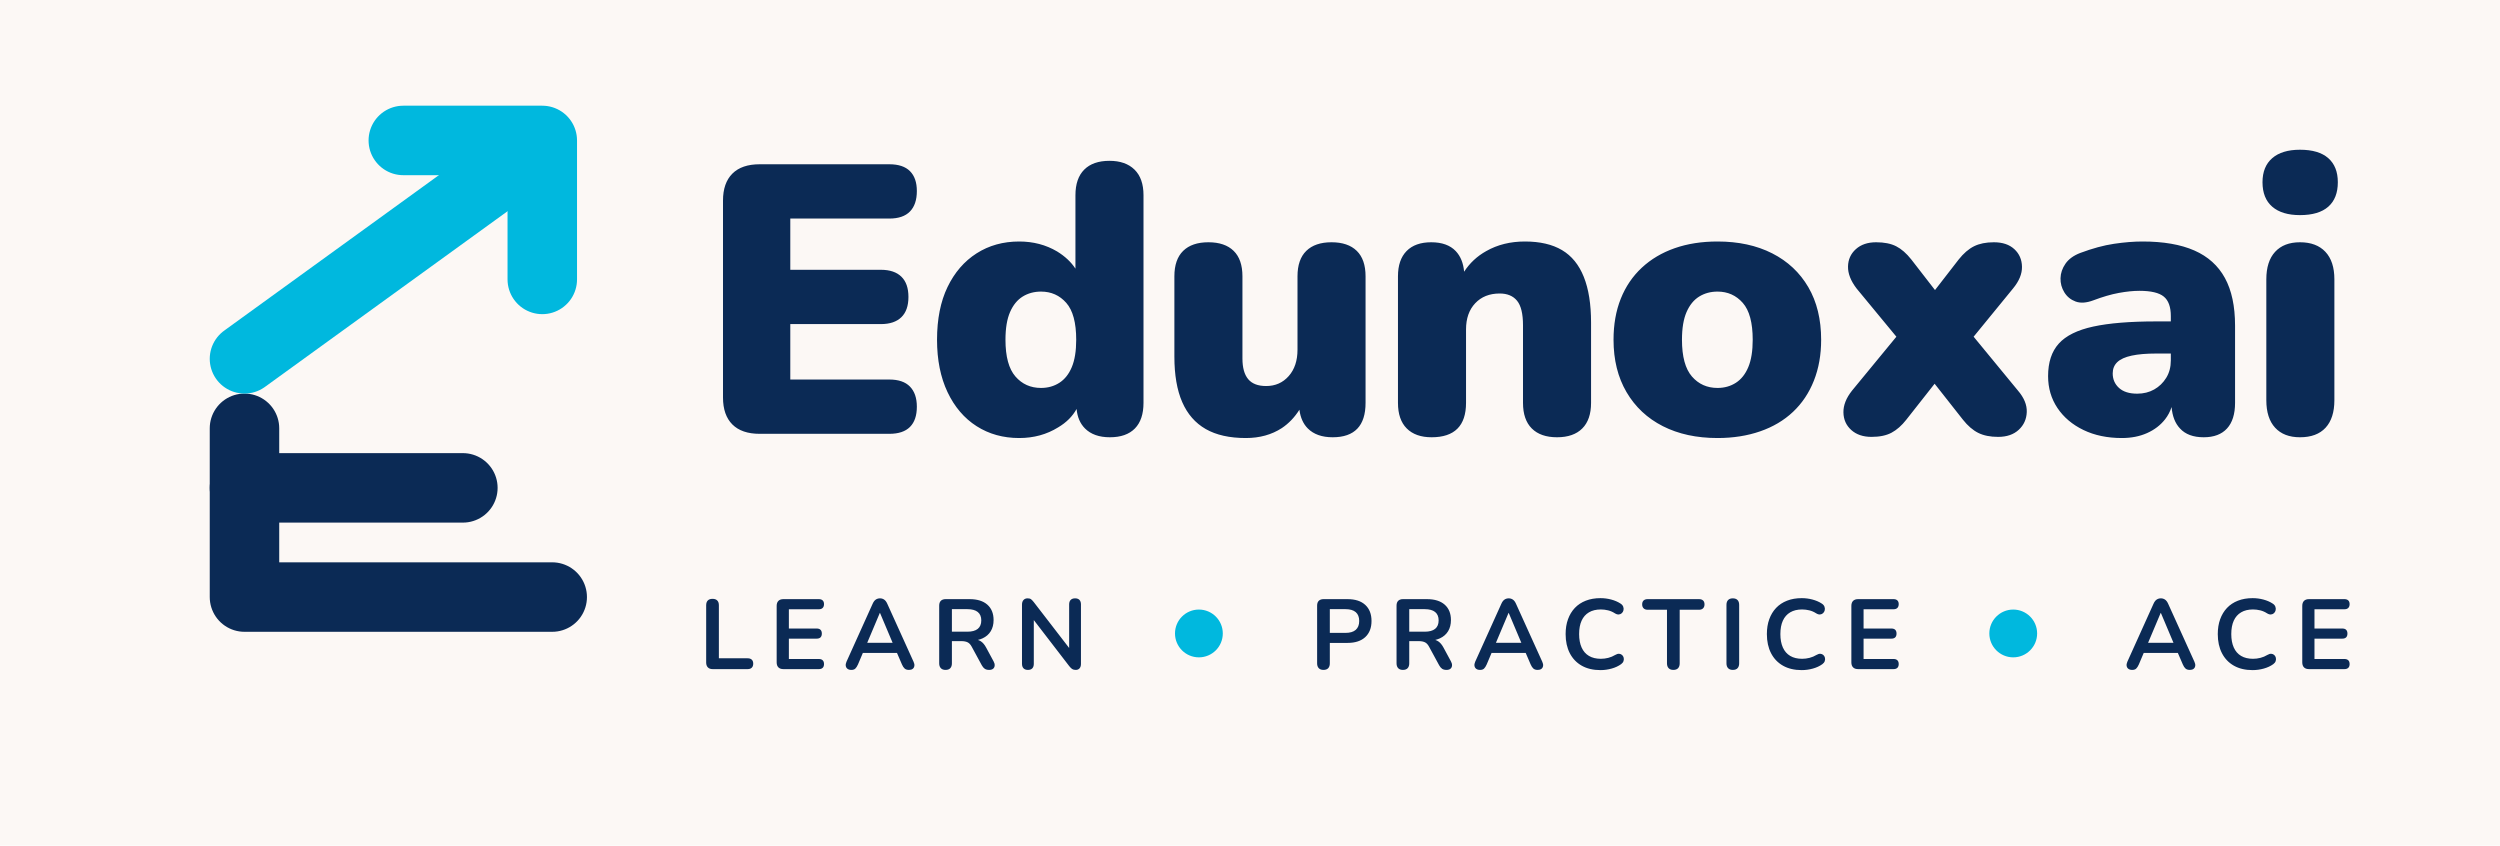
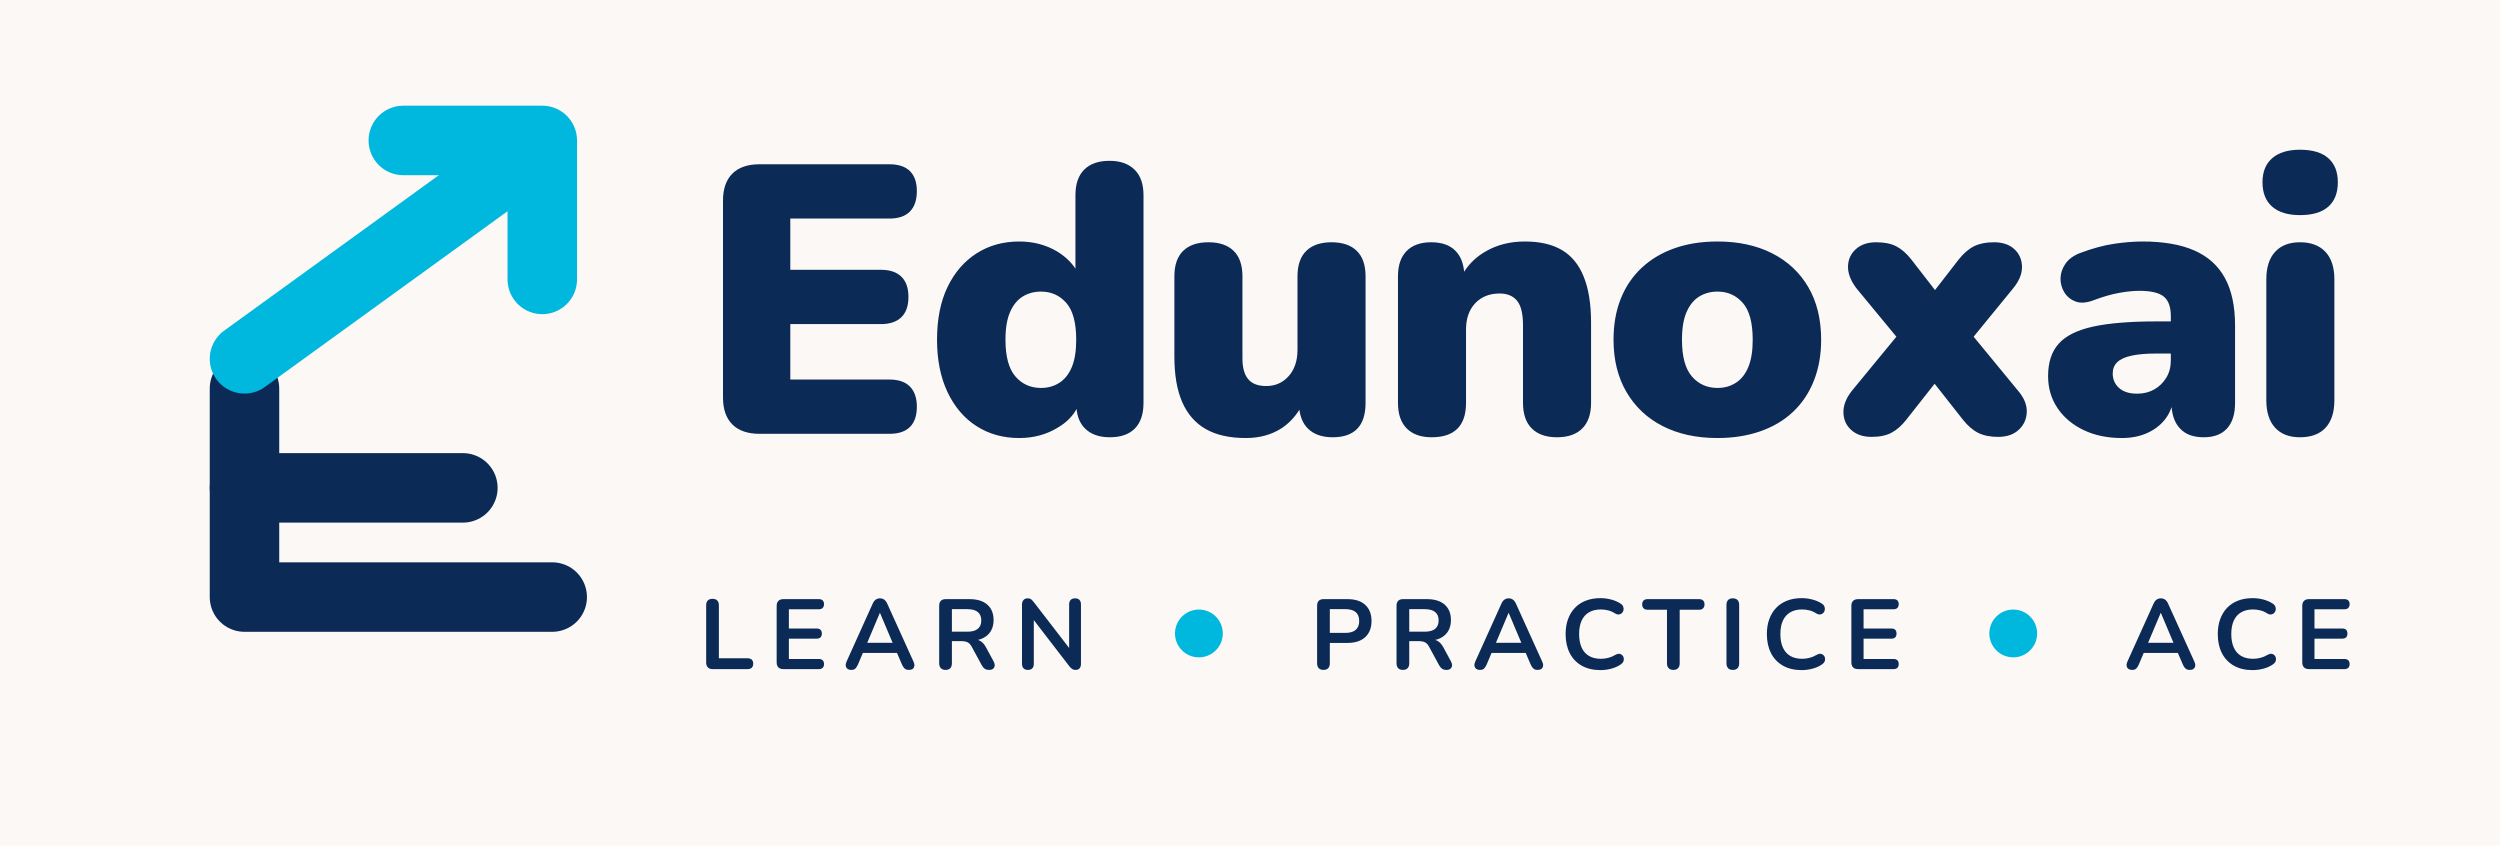
<svg xmlns="http://www.w3.org/2000/svg" viewBox="0 0 680 230" width="1360" height="460" role="img" aria-labelledby="t">
  <rect width="680" height="230" fill="#FCF8F5" />
  <g transform="translate(26 22) scale(1.35)">
    <g fill="none" stroke-linecap="round" stroke-linejoin="round" stroke-width="14">
-       <path d="M30 70 V104 H92" stroke="#0B2A55" />
+       <path d="M30 62 V104 H92" stroke="#0B2A55" />
      <path d="M30 82 H74" stroke="#0B2A55" />
      <path d="M30 56 L88 14" stroke="#00B8DE" />
      <path d="M62 12 H90 V40" stroke="#00B8DE" />
    </g>
  </g>
  <path d="M206.64 118.0Q201.752 118.0 199.204 115.452Q196.656 112.904 196.656 108.12V54.56Q196.656 49.776 199.204 47.228Q201.752 44.68 206.64 44.68H241.896Q245.64 44.68 247.512 46.552Q249.384 48.424 249.384 51.96Q249.384 55.6 247.512 57.524Q245.64 59.448 241.896 59.448H214.96V73.384H239.608Q243.248 73.384 245.172 75.256Q247.096 77.128 247.096 80.768Q247.096 84.408 245.172 86.28Q243.248 88.152 239.608 88.152H214.96V103.232H241.896Q245.64 103.232 247.512 105.156Q249.384 107.08 249.384 110.616Q249.384 114.256 247.512 116.128Q245.64 118.0 241.896 118.0Z M277.232 119.144Q270.68 119.144 265.636 115.92Q260.592 112.696 257.732 106.664Q254.872 100.632 254.872 92.416Q254.872 83.992 257.732 78.064Q260.592 72.136 265.636 68.912Q270.68 65.688 277.232 65.688Q282.952 65.688 287.528 68.392Q290.752 70.368 292.52 73.072V53.104Q292.52 48.528 294.912 46.136Q297.304 43.744 301.776 43.744Q306.144 43.744 308.588 46.136Q311.032 48.528 311.032 53.104V109.576Q311.032 114.152 308.692 116.544Q306.352 118.936 301.88 118.936Q297.512 118.936 295.12 116.544Q293.144 114.568 292.832 111.24Q291.168 114.256 287.84 116.232Q283.16 119.144 277.232 119.144ZM283.16 105.52Q285.968 105.52 288.152 104.116Q290.336 102.712 291.532 99.852Q292.728 96.992 292.728 92.416Q292.728 85.448 290.024 82.38Q287.32 79.312 283.16 79.312Q280.352 79.312 278.168 80.664Q275.984 82.016 274.736 84.876Q273.488 87.736 273.488 92.416Q273.488 99.28 276.192 102.4Q278.896 105.52 283.16 105.52Z M338.88 119.144Q332.224 119.144 327.96 116.7Q323.696 114.256 321.564 109.368Q319.432 104.48 319.432 96.992V75.152Q319.432 70.576 321.824 68.236Q324.216 65.896 328.688 65.896Q333.16 65.896 335.552 68.236Q337.944 70.576 337.944 75.152V97.512Q337.944 101.256 339.504 103.128Q341.064 105.0 344.392 105.0Q348.136 105.0 350.528 102.296Q352.92 99.592 352.92 95.12V75.152Q352.92 70.576 355.312 68.236Q357.704 65.896 362.176 65.896Q366.648 65.896 369.04 68.236Q371.432 70.576 371.432 75.152V109.576Q371.432 118.936 362.488 118.936Q358.12 118.936 355.728 116.544Q353.856 114.672 353.44 111.448Q351.464 114.568 348.656 116.44Q344.496 119.144 338.88 119.144Z M389.4 118.936Q385.032 118.936 382.64 116.544Q380.248 114.152 380.248 109.576V75.152Q380.248 70.68 382.588 68.288Q384.928 65.896 389.296 65.896Q393.664 65.896 395.952 68.288Q397.928 70.368 398.24 73.904Q400.528 70.368 404.272 68.288Q408.848 65.688 414.776 65.688Q420.912 65.688 424.864 68.028Q428.816 70.368 430.792 75.308Q432.768 80.248 432.768 87.736V109.576Q432.768 114.152 430.376 116.544Q427.984 118.936 423.512 118.936Q419.04 118.936 416.648 116.544Q414.256 114.152 414.256 109.576V88.464Q414.256 83.784 412.644 81.808Q411.032 79.832 407.912 79.832Q403.752 79.832 401.256 82.484Q398.76 85.136 398.76 89.608V109.576Q398.76 118.936 389.4 118.936Z M467.168 119.144Q458.64 119.144 452.296 115.92Q445.952 112.696 442.416 106.664Q438.88 100.632 438.88 92.416Q438.88 86.176 440.856 81.236Q442.832 76.296 446.576 72.812Q450.32 69.328 455.52 67.508Q460.72 65.688 467.168 65.688Q475.696 65.688 482.04 68.912Q488.384 72.136 491.868 78.116Q495.352 84.096 495.352 92.416Q495.352 98.552 493.376 103.544Q491.4 108.536 487.708 112.02Q484.016 115.504 478.764 117.324Q473.512 119.144 467.168 119.144ZM467.168 105.52Q469.976 105.52 472.16 104.116Q474.344 102.712 475.54 99.852Q476.736 96.992 476.736 92.416Q476.736 85.448 474.032 82.38Q471.328 79.312 467.168 79.312Q464.36 79.312 462.176 80.664Q459.992 82.016 458.744 84.876Q457.496 87.736 457.496 92.416Q457.496 99.28 460.2 102.4Q462.904 105.52 467.168 105.52Z M509.056 118.832Q505.624 118.832 503.544 116.96Q501.464 115.088 501.412 112.176Q501.36 109.264 503.752 106.248L515.816 91.584L505 78.48Q502.608 75.36 502.66 72.5Q502.712 69.64 504.792 67.768Q506.872 65.896 510.304 65.896Q513.632 65.896 515.764 66.988Q517.896 68.08 519.872 70.576L526.32 78.896L532.768 70.576Q534.744 68.08 536.928 66.988Q539.112 65.896 542.336 65.896Q545.872 65.896 547.9 67.768Q549.928 69.64 549.98 72.552Q550.032 75.464 547.536 78.48L536.824 91.584L548.888 106.248Q551.384 109.16 551.28 112.072Q551.176 114.984 549.096 116.908Q547.016 118.832 543.48 118.832Q540.256 118.832 538.072 117.74Q535.888 116.648 533.912 114.152L526.216 104.376L518.52 114.152Q516.648 116.544 514.516 117.688Q512.384 118.832 509.056 118.832Z M577.152 119.144Q571.224 119.144 566.7 116.96Q562.176 114.776 559.628 110.98Q557.08 107.184 557.08 102.296Q557.08 96.68 559.992 93.456Q562.904 90.232 569.352 88.828Q575.8 87.424 586.512 87.424H590.464V85.968Q590.464 82.224 588.54 80.664Q586.616 79.104 581.936 79.104Q579.44 79.104 576.32 79.676Q573.2 80.248 569.352 81.704Q566.544 82.744 564.568 82.016Q562.592 81.288 561.5 79.52Q560.408 77.752 560.46 75.672Q560.512 73.592 561.812 71.72Q563.112 69.848 565.816 68.808Q570.808 66.936 575.02 66.312Q579.232 65.688 582.768 65.688Q591.296 65.688 596.86 68.132Q602.424 70.576 605.18 75.62Q607.936 80.664 607.936 88.568V109.576Q607.936 114.152 605.752 116.544Q603.568 118.936 599.408 118.936Q595.144 118.936 592.96 116.544Q590.984 114.464 590.672 110.72Q590.048 112.592 588.904 114.048Q587.032 116.44 584.016 117.792Q581.0 119.144 577.152 119.144ZM590.464 96.16H586.512Q582.456 96.16 579.804 96.732Q577.152 97.304 575.904 98.5Q574.656 99.696 574.656 101.568Q574.656 103.96 576.372 105.52Q578.088 107.08 581.312 107.08Q583.912 107.08 585.94 105.936Q587.968 104.792 589.216 102.764Q590.464 100.736 590.464 98.032Z M625.592 118.936Q621.224 118.936 618.832 116.336Q616.44 113.736 616.44 108.848V75.984Q616.44 71.096 618.832 68.496Q621.224 65.896 625.592 65.896Q630.064 65.896 632.508 68.496Q634.952 71.096 634.952 75.984V108.848Q634.952 113.736 632.56 116.336Q630.168 118.936 625.592 118.936ZM625.592 58.512Q620.704 58.512 618.052 56.224Q615.4 53.936 615.4 49.568Q615.4 45.304 618.052 43.016Q620.704 40.728 625.592 40.728Q630.688 40.728 633.288 43.016Q635.888 45.304 635.888 49.568Q635.888 53.936 633.288 56.224Q630.688 58.512 625.592 58.512Z" fill="#0B2A55" />
  <path d="M193.834 182.0Q192.997 182.0 192.538 181.528Q192.079 181.055 192.079 180.218V164.639Q192.079 163.775 192.524 163.329Q192.97 162.884 193.807 162.884Q194.644 162.884 195.089 163.329Q195.535 163.775 195.535 164.639V179.057H203.365Q204.094 179.057 204.486 179.435Q204.877 179.813 204.877 180.515Q204.877 181.217 204.486 181.608Q204.094 182.0 203.365 182.0Z M213.089 182.0Q212.198 182.0 211.726 181.528Q211.253 181.055 211.253 180.164V164.801Q211.253 163.91 211.726 163.438Q212.198 162.965 213.089 162.965H222.728Q223.403 162.965 223.768 163.316Q224.132 163.667 224.132 164.315Q224.132 164.99 223.768 165.355Q223.403 165.719 222.728 165.719H214.574V170.957H222.134Q222.836 170.957 223.187 171.308Q223.538 171.659 223.538 172.334Q223.538 173.009 223.187 173.36Q222.836 173.711 222.134 173.711H214.574V179.246H222.728Q223.403 179.246 223.768 179.597Q224.132 179.948 224.132 180.623Q224.132 181.298 223.768 181.649Q223.403 182.0 222.728 182.0Z M231.561 182.216Q230.913 182.216 230.522 181.919Q230.13 181.622 230.049 181.123Q229.968 180.623 230.238 180.002L237.366 164.207Q237.717 163.424 238.216 163.087Q238.716 162.749 239.364 162.749Q239.985 162.749 240.485 163.087Q240.984 163.424 241.335 164.207L248.49 180.002Q248.787 180.623 248.706 181.136Q248.625 181.649 248.247 181.933Q247.869 182.216 247.248 182.216Q246.492 182.216 246.074 181.851Q245.655 181.487 245.331 180.731L243.981 177.599H234.693L233.37 180.731Q233.019 181.514 232.641 181.865Q232.263 182.216 231.561 182.216ZM239.31 166.718 235.881 174.845H242.793L239.364 166.718Z M257.188 182.216Q256.351 182.216 255.906 181.743Q255.46 181.271 255.46 180.434V164.72Q255.46 163.856 255.919 163.411Q256.378 162.965 257.215 162.965H263.722Q266.854 162.965 268.555 164.464Q270.256 165.962 270.256 168.662Q270.256 170.417 269.486 171.686Q268.717 172.955 267.259 173.63Q266.665 173.9 265.99 174.062Q266.422 174.197 266.8 174.44Q267.61 174.98 268.231 176.141L270.256 179.894Q270.58 180.461 270.553 181.001Q270.526 181.541 270.148 181.879Q269.77 182.216 269.041 182.216Q268.312 182.216 267.853 181.906Q267.394 181.595 267.043 180.947L264.316 175.925Q263.83 175.007 263.168 174.697Q262.507 174.386 261.481 174.386H258.916V180.434Q258.916 181.271 258.484 181.743Q258.052 182.216 257.188 182.216ZM258.916 171.821H263.128Q264.991 171.821 265.95 171.052Q266.908 170.282 266.908 168.743Q266.908 167.231 265.95 166.462Q264.991 165.692 263.128 165.692H258.916Z M279.602 182.216Q278.819 182.216 278.401 181.784Q277.982 181.352 277.982 180.542V164.477Q277.982 163.64 278.401 163.195Q278.819 162.749 279.494 162.749Q280.115 162.749 280.426 162.978Q280.736 163.208 281.168 163.748L290.807 176.249V164.396Q290.807 163.613 291.226 163.181Q291.644 162.749 292.427 162.749Q293.21 162.749 293.615 163.181Q294.02 163.613 294.02 164.396V180.596Q294.02 181.352 293.642 181.784Q293.264 182.216 292.616 182.216Q291.995 182.216 291.63 181.973Q291.266 181.73 290.834 181.19L281.195 168.662V180.542Q281.195 181.352 280.79 181.784Q280.385 182.216 279.602 182.216Z M359.984 182.216Q359.147 182.216 358.702 181.743Q358.256 181.271 358.256 180.434V164.72Q358.256 163.856 358.715 163.411Q359.174 162.965 360.011 162.965H366.518Q369.65 162.965 371.351 164.531Q373.052 166.097 373.052 168.905Q373.052 171.713 371.351 173.293Q369.65 174.872 366.518 174.872H361.712V180.434Q361.712 181.271 361.28 181.743Q360.848 182.216 359.984 182.216ZM361.712 172.145H365.978Q367.814 172.145 368.759 171.322Q369.704 170.498 369.704 168.905Q369.704 167.312 368.759 166.502Q367.814 165.692 365.978 165.692H361.712Z M381.588 182.216Q380.751 182.216 380.306 181.743Q379.86 181.271 379.86 180.434V164.72Q379.86 163.856 380.319 163.411Q380.778 162.965 381.615 162.965H388.122Q391.254 162.965 392.955 164.464Q394.656 165.962 394.656 168.662Q394.656 170.417 393.887 171.686Q393.117 172.955 391.659 173.63Q391.065 173.9 390.39 174.062Q390.822 174.197 391.2 174.44Q392.01 174.98 392.631 176.141L394.656 179.894Q394.98 180.461 394.953 181.001Q394.926 181.541 394.548 181.879Q394.17 182.216 393.441 182.216Q392.712 182.216 392.253 181.906Q391.794 181.595 391.443 180.947L388.716 175.925Q388.23 175.007 387.568 174.697Q386.907 174.386 385.881 174.386H383.316V180.434Q383.316 181.271 382.884 181.743Q382.452 182.216 381.588 182.216ZM383.316 171.821H387.528Q389.391 171.821 390.35 171.052Q391.308 170.282 391.308 168.743Q391.308 167.231 390.35 166.462Q389.391 165.692 387.528 165.692H383.316Z M402.571 182.216Q401.923 182.216 401.531 181.919Q401.14 181.622 401.059 181.123Q400.978 180.623 401.248 180.002L408.376 164.207Q408.727 163.424 409.226 163.087Q409.726 162.749 410.374 162.749Q410.995 162.749 411.495 163.087Q411.994 163.424 412.345 164.207L419.5 180.002Q419.797 180.623 419.716 181.136Q419.635 181.649 419.257 181.933Q418.879 182.216 418.258 182.216Q417.502 182.216 417.084 181.851Q416.665 181.487 416.341 180.731L414.991 177.599H405.703L404.38 180.731Q404.029 181.514 403.651 181.865Q403.273 182.216 402.571 182.216ZM410.32 166.718 406.891 174.845H413.803L410.374 166.718Z M435.326 182.27Q432.356 182.27 430.236 181.069Q428.117 179.867 426.983 177.666Q425.849 175.466 425.849 172.469Q425.849 170.228 426.497 168.433Q427.145 166.637 428.36 165.355Q429.575 164.072 431.344 163.383Q433.112 162.695 435.326 162.695Q436.811 162.695 438.242 163.073Q439.673 163.451 440.753 164.153Q441.32 164.504 441.509 165.003Q441.698 165.503 441.59 165.976Q441.482 166.448 441.144 166.772Q440.807 167.096 440.308 167.137Q439.808 167.177 439.214 166.799Q438.377 166.259 437.405 166.016Q436.433 165.773 435.434 165.773Q433.517 165.773 432.194 166.556Q430.871 167.339 430.196 168.824Q429.521 170.309 429.521 172.469Q429.521 174.602 430.196 176.114Q430.871 177.626 432.194 178.409Q433.517 179.192 435.434 179.192Q436.46 179.192 437.459 178.935Q438.458 178.679 439.349 178.139Q439.943 177.788 440.416 177.829Q440.888 177.869 441.212 178.166Q441.536 178.463 441.644 178.909Q441.752 179.354 441.59 179.827Q441.428 180.299 440.942 180.65Q439.862 181.433 438.364 181.851Q436.865 182.27 435.326 182.27Z M455.148 182.216Q454.311 182.216 453.865 181.743Q453.42 181.271 453.42 180.434V165.854H448.155Q447.453 165.854 447.062 165.462Q446.67 165.071 446.67 164.396Q446.67 163.694 447.062 163.329Q447.453 162.965 448.155 162.965H462.141Q462.843 162.965 463.235 163.329Q463.626 163.694 463.626 164.396Q463.626 165.071 463.235 165.462Q462.843 165.854 462.141 165.854H456.876V180.434Q456.876 181.271 456.444 181.743Q456.012 182.216 455.148 182.216Z M471.325 182.216Q470.488 182.216 470.043 181.743Q469.597 181.271 469.597 180.434V164.531Q469.597 163.667 470.043 163.208Q470.488 162.749 471.325 162.749Q472.162 162.749 472.608 163.208Q473.053 163.667 473.053 164.531V180.434Q473.053 181.271 472.621 181.743Q472.189 182.216 471.325 182.216Z M490.067 182.27Q487.097 182.27 484.977 181.069Q482.858 179.867 481.724 177.666Q480.59 175.466 480.59 172.469Q480.59 170.228 481.238 168.433Q481.886 166.637 483.101 165.355Q484.316 164.072 486.085 163.383Q487.853 162.695 490.067 162.695Q491.552 162.695 492.983 163.073Q494.414 163.451 495.494 164.153Q496.061 164.504 496.25 165.003Q496.439 165.503 496.331 165.976Q496.223 166.448 495.885 166.772Q495.548 167.096 495.048 167.137Q494.549 167.177 493.955 166.799Q493.118 166.259 492.146 166.016Q491.174 165.773 490.175 165.773Q488.258 165.773 486.935 166.556Q485.612 167.339 484.937 168.824Q484.262 170.309 484.262 172.469Q484.262 174.602 484.937 176.114Q485.612 177.626 486.935 178.409Q488.258 179.192 490.175 179.192Q491.201 179.192 492.2 178.935Q493.199 178.679 494.09 178.139Q494.684 177.788 495.157 177.829Q495.629 177.869 495.953 178.166Q496.277 178.463 496.385 178.909Q496.493 179.354 496.331 179.827Q496.169 180.299 495.683 180.65Q494.603 181.433 493.105 181.851Q491.606 182.27 490.067 182.27Z M505.407 182.0Q504.516 182.0 504.043 181.528Q503.571 181.055 503.571 180.164V164.801Q503.571 163.91 504.043 163.438Q504.516 162.965 505.407 162.965H515.046Q515.721 162.965 516.086 163.316Q516.45 163.667 516.45 164.315Q516.45 164.99 516.086 165.355Q515.721 165.719 515.046 165.719H506.892V170.957H514.452Q515.154 170.957 515.505 171.308Q515.856 171.659 515.856 172.334Q515.856 173.009 515.505 173.36Q515.154 173.711 514.452 173.711H506.892V179.246H515.046Q515.721 179.246 516.086 179.597Q516.45 179.948 516.45 180.623Q516.45 181.298 516.086 181.649Q515.721 182.0 515.046 182.0Z M579.957 182.216Q579.309 182.216 578.918 181.919Q578.526 181.622 578.445 181.123Q578.364 180.623 578.634 180.002L585.762 164.207Q586.113 163.424 586.612 163.087Q587.112 162.749 587.76 162.749Q588.381 162.749 588.88 163.087Q589.38 163.424 589.731 164.207L596.886 180.002Q597.183 180.623 597.102 181.136Q597.021 181.649 596.643 181.933Q596.265 182.216 595.644 182.216Q594.888 182.216 594.469 181.851Q594.051 181.487 593.727 180.731L592.377 177.599H583.089L581.766 180.731Q581.415 181.514 581.037 181.865Q580.659 182.216 579.957 182.216ZM587.706 166.718 584.277 174.845H591.189L587.76 166.718Z M612.712 182.27Q609.742 182.27 607.622 181.069Q605.503 179.867 604.369 177.666Q603.235 175.466 603.235 172.469Q603.235 170.228 603.883 168.433Q604.531 166.637 605.746 165.355Q606.961 164.072 608.729 163.383Q610.498 162.695 612.712 162.695Q614.197 162.695 615.628 163.073Q617.059 163.451 618.139 164.153Q618.706 164.504 618.895 165.003Q619.084 165.503 618.976 165.976Q618.868 166.448 618.53 166.772Q618.193 167.096 617.693 167.137Q617.194 167.177 616.6 166.799Q615.763 166.259 614.791 166.016Q613.819 165.773 612.82 165.773Q610.903 165.773 609.58 166.556Q608.257 167.339 607.582 168.824Q606.907 170.309 606.907 172.469Q606.907 174.602 607.582 176.114Q608.257 177.626 609.58 178.409Q610.903 179.192 612.82 179.192Q613.846 179.192 614.845 178.935Q615.844 178.679 616.735 178.139Q617.329 177.788 617.801 177.829Q618.274 177.869 618.598 178.166Q618.922 178.463 619.03 178.909Q619.138 179.354 618.976 179.827Q618.814 180.299 618.328 180.65Q617.248 181.433 615.749 181.851Q614.251 182.27 612.712 182.27Z M628.052 182.0Q627.161 182.0 626.688 181.528Q626.216 181.055 626.216 180.164V164.801Q626.216 163.91 626.688 163.438Q627.161 162.965 628.052 162.965H637.691Q638.366 162.965 638.73 163.316Q639.095 163.667 639.095 164.315Q639.095 164.99 638.73 165.355Q638.366 165.719 637.691 165.719H629.537V170.957H637.097Q637.799 170.957 638.15 171.308Q638.501 171.659 638.501 172.334Q638.501 173.009 638.15 173.36Q637.799 173.711 637.097 173.711H629.537V179.246H637.691Q638.366 179.246 638.73 179.597Q639.095 179.948 639.095 180.623Q639.095 181.298 638.73 181.649Q638.366 182.0 637.691 182.0Z" fill="#0B2A55" />
  <circle cx="326.1" cy="172.3" r="6.5" fill="#00B8DE" />
  <circle cx="547.6" cy="172.3" r="6.5" fill="#00B8DE" />
</svg>
